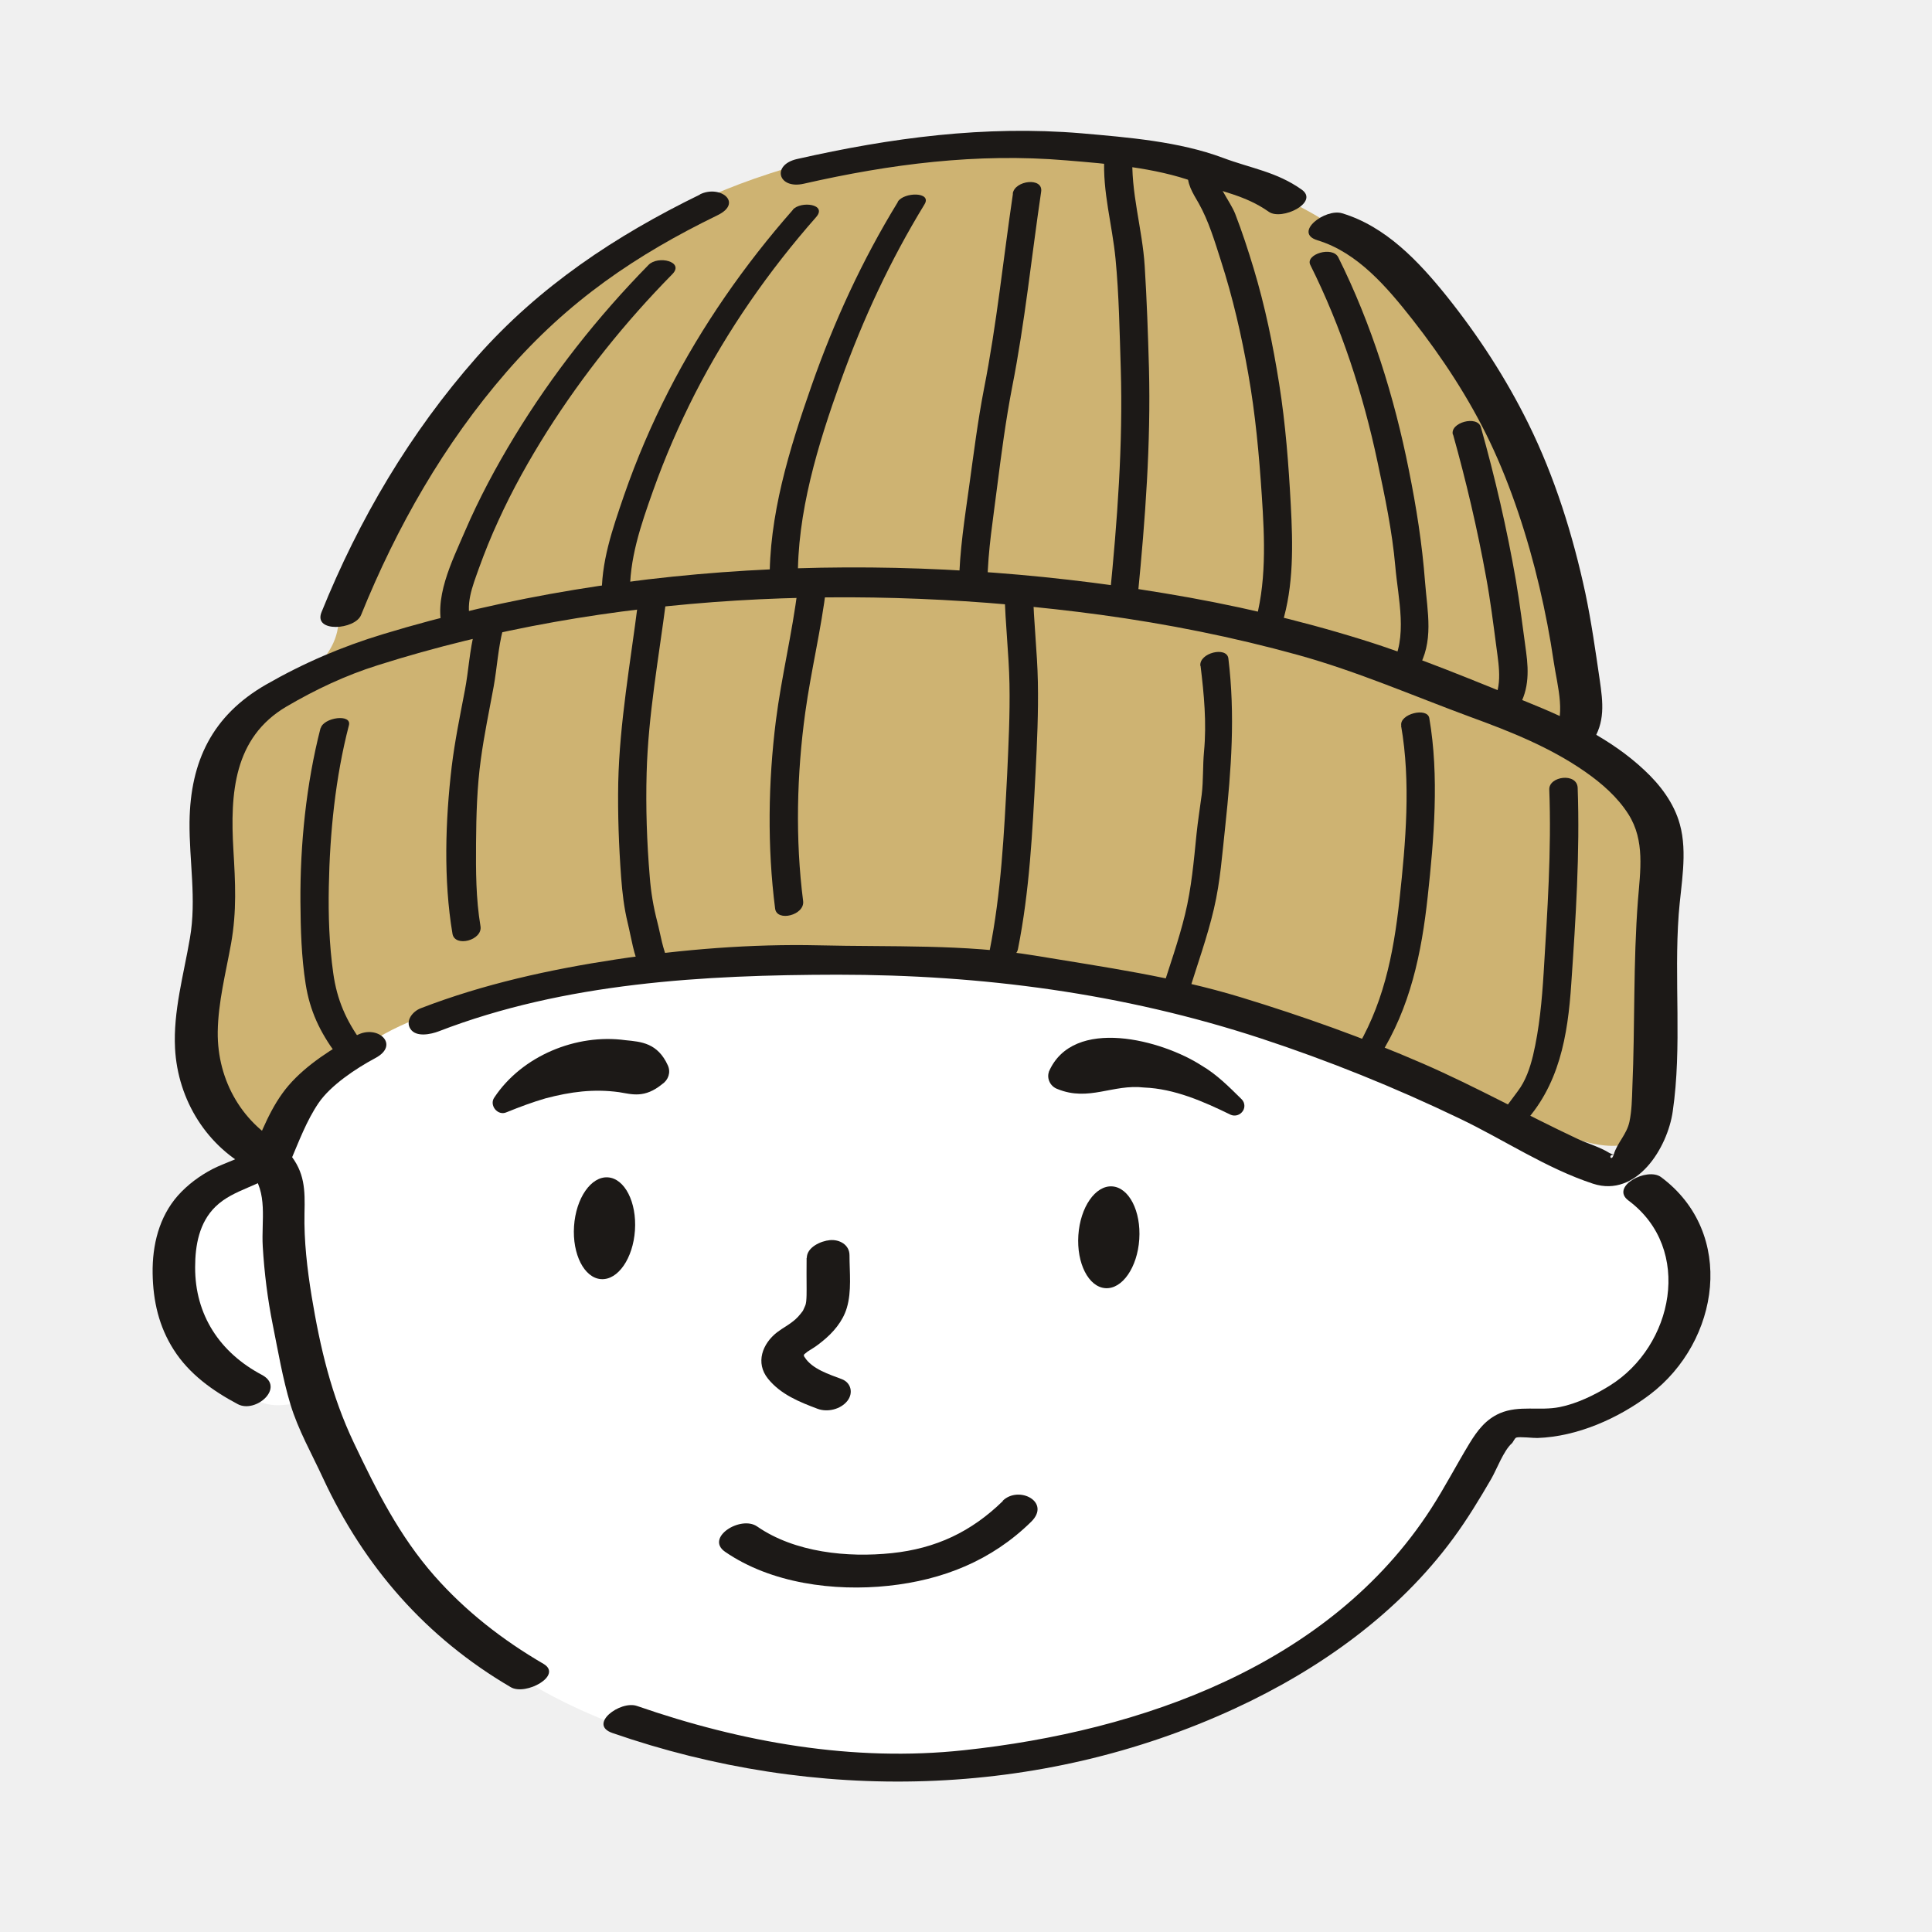
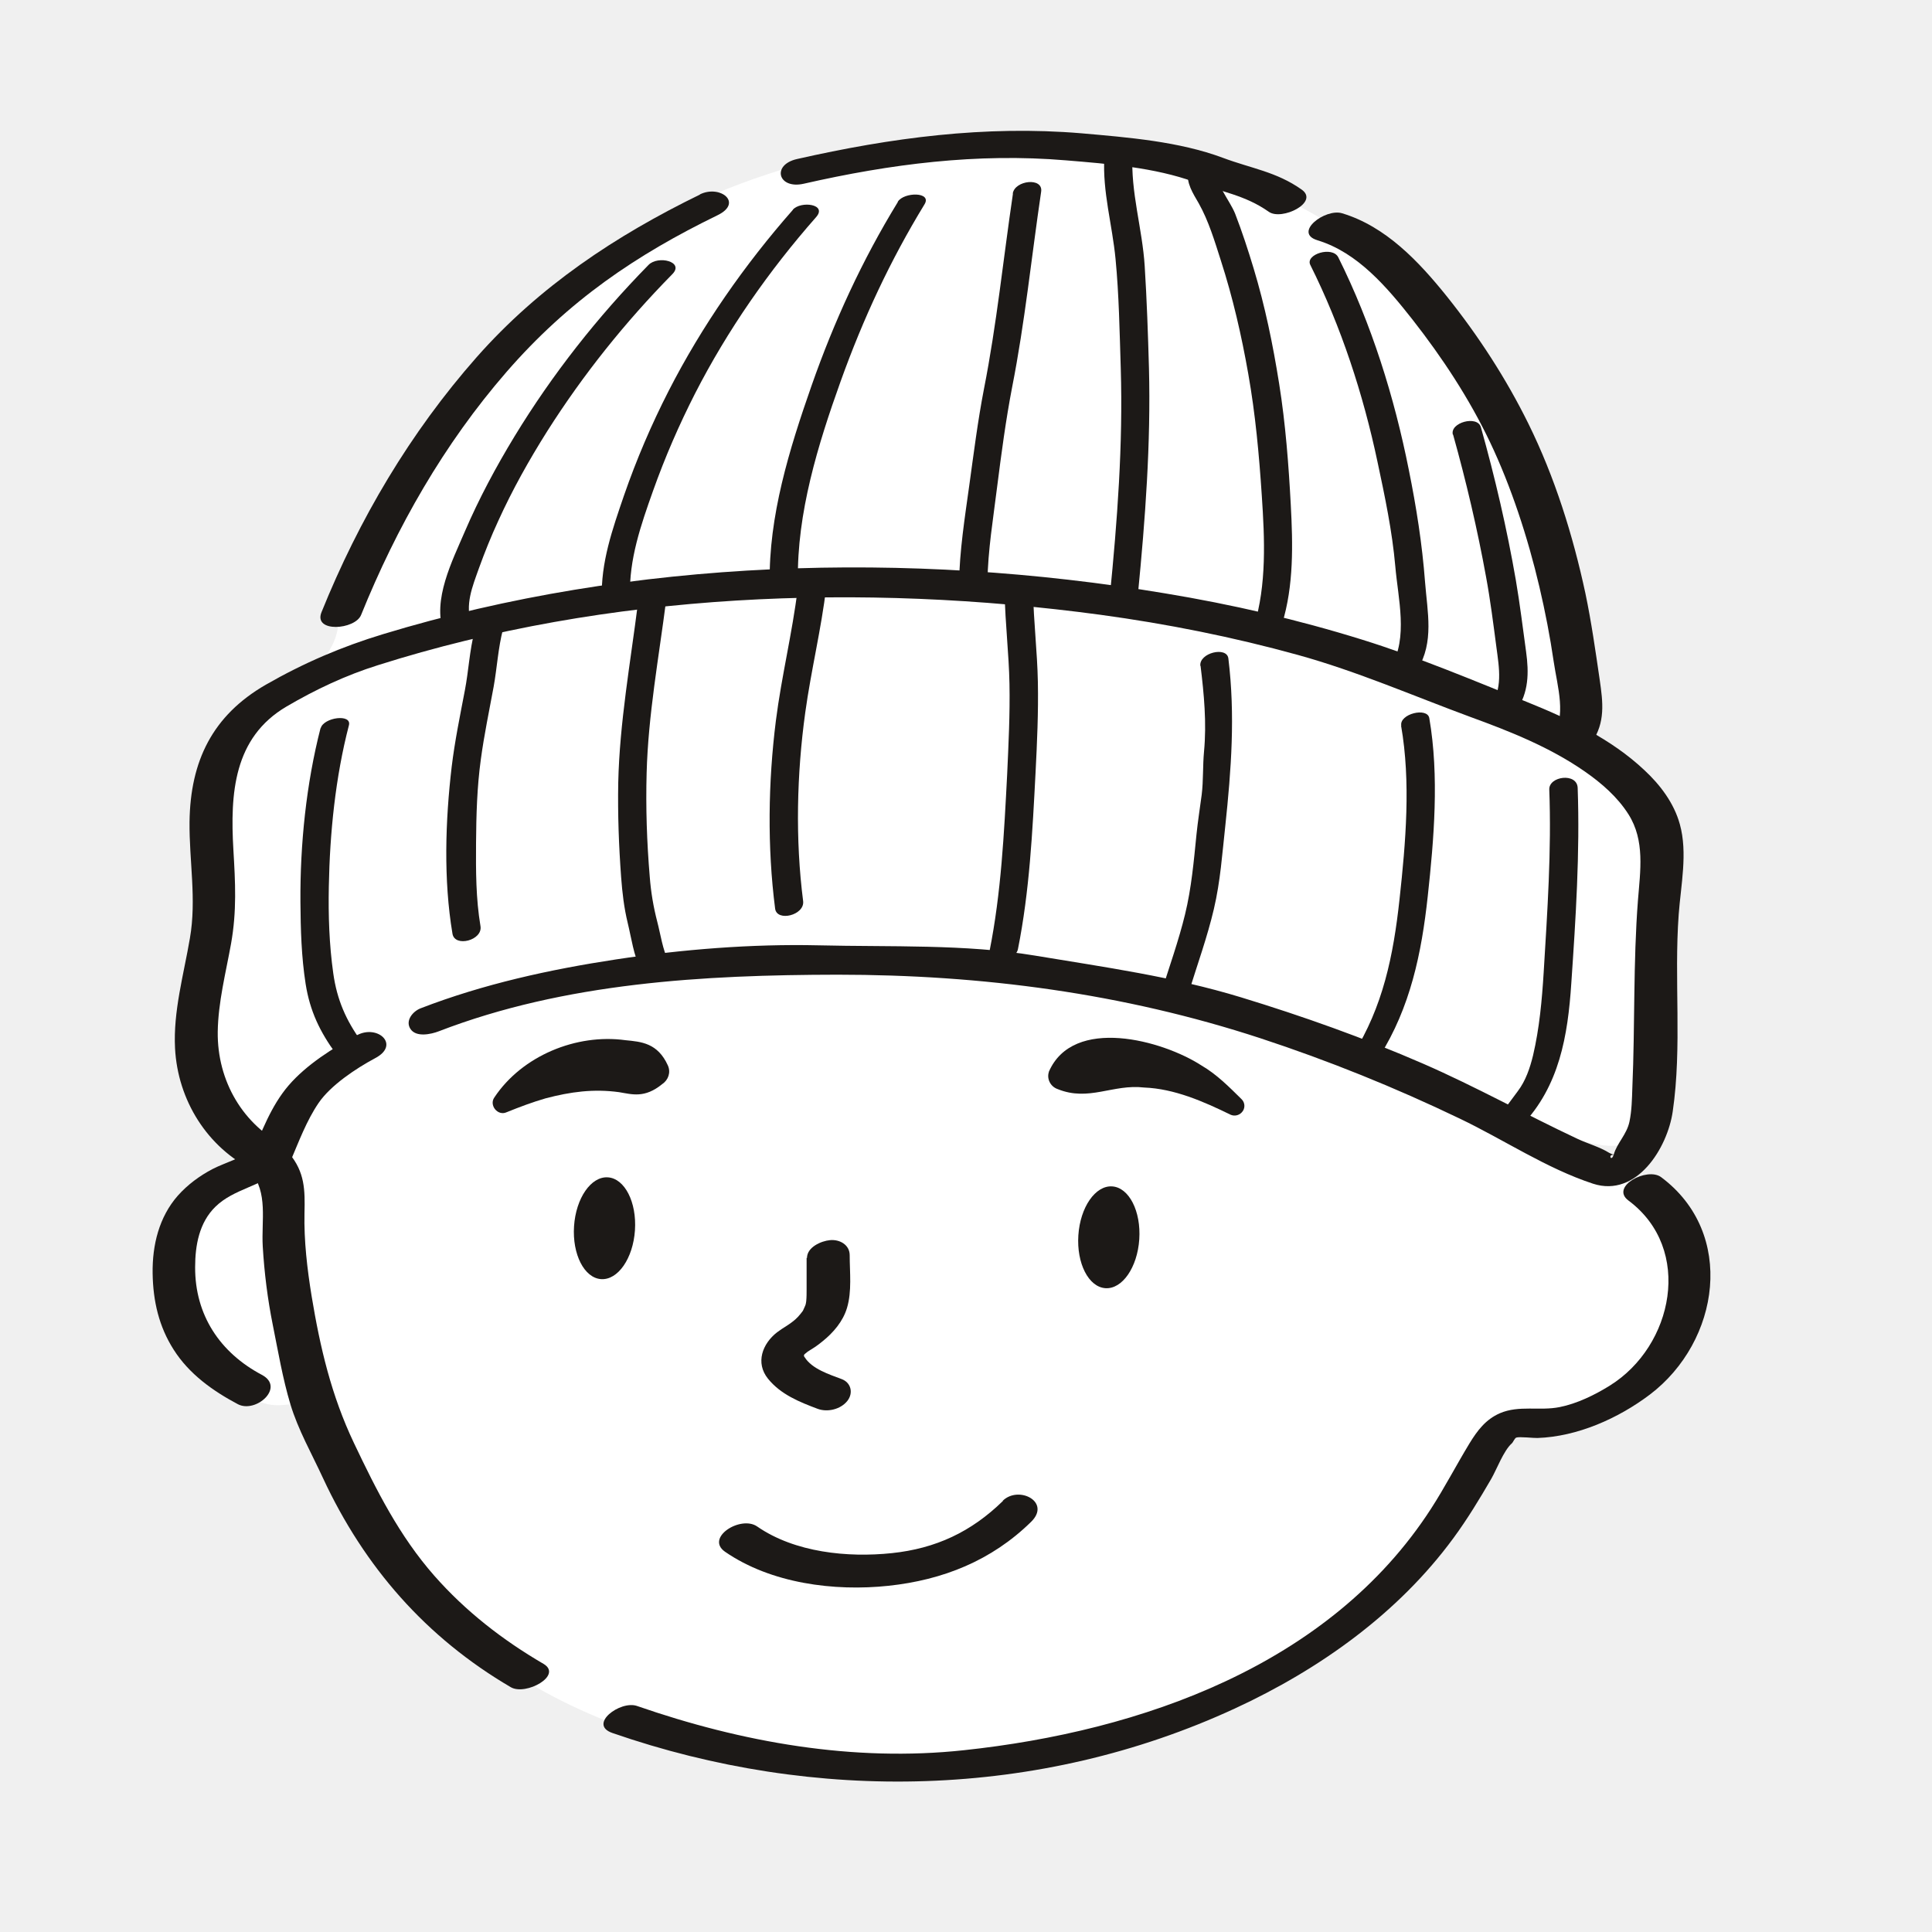
- <svg xmlns="http://www.w3.org/2000/svg" id="_レイヤー_1" data-name="レイヤー_1" version="1.1" viewBox="0 0 100 100">
+ <svg xmlns="http://www.w3.org/2000/svg" id="_レイヤー_1" version="1.1" viewBox="0 0 100 100">
  <defs>
    <style>
      .st0 {
-         fill: #ceb372;
+         fill: #1c1917;
      }

      .st1 {
-         fill: #1c1917;
-       }
- 
-       .st2 {
        fill: #fff;
      }
    </style>
  </defs>
-   <path class="st2" d="M85.57,62.12c.5.36,1.19.92,1.69,1.84.72,1.32.66,2.65.61,3.29-.24,3.39-2.43,5.41-5.74,6.64-.9.33-1.88.43-2.84.35-.88-.07-1.26.3-1.65.95-.65,1.07-1.24,2.17-1.9,3.24-2.16,3.48-5.15,6.22-8.81,8.38-3.85,2.28-8.09,3.73-12.58,4.6-1.61.31-3.24.4-4.87.6-1.99.24-3.96.08-5.92-.05-2-.13-3.98-.46-5.92-.94-2.1-.52-4.16-1.12-6.16-1.91-5.31-2.1-9.4-5.36-12.09-10.05-1.34-2.33-1.95-3.52-2.22-4.53-.15-.59-.28-1.26-.85-1.65-.67-.45-1.32-.1-2.11-.15-1.94-.13-3.49-2.56-4.06-4.23-.26-.76-1.06-3.11.31-5.27,1.29-2.04,3.57-2.42,3.95-2.48.56-1.52-.43-3.27,1.34-5.19,6.57-7.15,23.67-6.89,33.16-6.27,14.43.94,15.52,3.04,26.51,6.83,0,0,5.11,2.4,10.15,6.01Z" />
-   <path class="st0" d="M60.6,8.64c-2.06-.6-4.95-1.24-8.44-1.37-8.13-.31-14.2,2.31-15.98,3.14-6.34,2.94-14.03,11.13-18.42,20.01-.53,1.07.37,2.27-1.36,4.07-1.63,1.69-2.26.31-3.77,1.8-1.76,1.74-1.02,4.15-1.37,9.34-.29,4.22-1.5,4.87-1.22,7.83.16,1.76.82,5.21,2.25,5.43,1.48.23,2.77-.77,4.98-3.31,2.88-3.3,8.3-4.2,15.83-5.4,9.06-1.43,18.22-1.13,30.43,2.01,12.94,3.33,18.66,8.71,21.39,6.67.76-.57.82-2.9.92-7.53.14-6.71.95-8.02-.13-9.49-1.38-1.88-3.56-1.88-4.06-3.93-.31-1.24.58-2.26.46-2.86-1.64-8.29-6.7-17.18-7.35-17.94-2.01-2.36-4.69-5.44-9.33-7.25-1.91-.75-3.61-1.06-4.82-1.21Z" />
-   <path class="st1" d="M28.13,86.12c-2.11-1.23-4.03-2.72-5.65-4.56-1.81-2.06-2.99-4.41-4.16-6.87s-1.75-4.94-2.19-7.6c-.23-1.41-.4-2.87-.37-4.29.03-1.22.02-2.12-.79-3.1-.59-.72-2.67.12-2,.93.92,1.11.55,2.54.63,3.89s.25,2.72.52,4.06.51,2.77.91,4.1,1.11,2.57,1.69,3.83c2.14,4.6,5.33,8.25,9.72,10.82.77.45,2.71-.61,1.69-1.21h0Z" />
-   <path class="st1" d="M84.29,62.14c3.37,2.51,2.32,7.54-.97,9.58-.77.48-1.69.93-2.59,1.11-1.04.21-2.1-.11-3.1.32-.73.32-1.16.89-1.57,1.56-.68,1.12-1.28,2.28-1.99,3.38-5.24,8.11-15.01,11.52-24.17,12.5-5.74.62-11.51-.41-16.93-2.29-.87-.3-2.55.96-1.27,1.4,10.49,3.64,22.07,3.42,32.22-1.27,4.37-2.02,8.44-4.91,11.31-8.82.72-.98,1.35-2.02,1.96-3.07.28-.49.64-1.46,1.06-1.83.07-.06.14-.26.23-.3.15-.06.93.03,1.1.02,2.06-.07,4.18-1.01,5.82-2.25,3.62-2.75,4.47-8.35.58-11.25-.72-.54-2.66.49-1.69,1.21h0Z" />
-   <path class="st1" d="M18.49,53.57c-1.24.66-2.63,1.54-3.55,2.61s-1.41,2.43-1.95,3.7l1.88-.5c-2.3-1.13-3.63-3.43-3.6-5.97.02-1.53.42-3.07.69-4.57.3-1.69.22-3.16.12-4.86-.17-2.91.01-5.8,2.75-7.41,1.5-.88,3.07-1.62,4.73-2.14,11.91-3.78,25.06-4.27,37.39-2.61,3.45.47,6.87,1.15,10.23,2.08,3.07.85,5.95,2.11,8.93,3.21,2.06.75,4.12,1.57,5.93,2.83.86.6,1.68,1.31,2.25,2.21.86,1.36.61,2.92.49,4.45-.25,3.22-.15,6.47-.29,9.7-.02.59-.03,1.19-.15,1.76-.14.66-.64,1.1-.81,1.69-.15.51-.39-.21.21.11-.14-.08-.31-.11-.45-.19-.48-.3-1.09-.47-1.61-.71-2.69-1.26-5.28-2.71-8.01-3.9-3.08-1.34-6.23-2.46-9.44-3.44-3.51-1.07-7.06-1.56-10.67-2.16s-7.47-.44-11.19-.53c-3.46-.08-7.07.21-10.49.73s-6.85,1.27-10.11,2.53c-.41.16-.8.64-.53,1.06.29.46,1.08.28,1.47.13,6.53-2.52,13.73-2.92,20.64-2.93,7.47,0,14.78.96,21.89,3.29,3.53,1.16,6.97,2.55,10.32,4.16,2.28,1.09,4.49,2.58,6.9,3.37,2.26.73,3.85-1.86,4.12-3.74.49-3.36.06-6.83.31-10.21.11-1.5.47-3.17.06-4.65-.3-1.1-1.02-2.05-1.84-2.81-1.71-1.61-3.9-2.65-6.06-3.52-2.81-1.13-5.65-2.33-8.54-3.23-3.34-1.04-6.76-1.83-10.22-2.4-13.23-2.21-27.56-1.81-40.45,2.11-2.15.65-4.13,1.5-6.08,2.62-2.76,1.59-3.91,3.95-3.95,7.1-.02,2.02.37,4.01.02,6.02-.32,1.88-.87,3.79-.77,5.7.14,2.68,1.66,5.14,4.1,6.33.57.28,1.59.16,1.88-.5.43-1.01.83-2.09,1.45-3s1.92-1.78,2.93-2.32c1.31-.69.13-1.76-.94-1.19h0Z" />
-   <path class="st1" d="M16.59,37.69c-.74,2.88-1.06,6.02-1.04,8.99.01,1.42.05,2.85.27,4.25s.74,2.48,1.56,3.6c.33.46,1.73-.06,1.34-.6-.81-1.11-1.28-2.19-1.47-3.55-.21-1.48-.26-3-.23-4.49.05-2.77.34-5.66,1.04-8.35.16-.61-1.31-.41-1.46.15h0Z" />
-   <path class="st1" d="M36.23,10.07c-4.37,2.13-8.32,4.75-11.56,8.42-3.44,3.9-6.09,8.39-8.03,13.2-.43,1.07,1.74.91,2.05.14,1.84-4.55,4.29-8.85,7.52-12.57s6.74-6.08,10.93-8.12c1.34-.65.13-1.59-.91-1.08h0Z" />
-   <path class="st1" d="M67.37,9.81c-1.3-.92-2.6-1.09-4.07-1.64-2.27-.85-4.93-1.06-7.32-1.27-5-.42-9.86.23-14.72,1.33-1.34.3-.99,1.58.34,1.28,4.48-1.02,8.97-1.6,13.58-1.21,2.18.18,4.59.37,6.65,1.12,1.39.51,2.62.68,3.84,1.54.67.48,2.64-.49,1.7-1.15h0Z" />
-   <path class="st1" d="M73.37,34.65c.87-1.42.51-2.97.39-4.53-.15-1.97-.45-3.87-.84-5.8-.75-3.77-1.93-7.55-3.65-11-.3-.6-1.72-.16-1.45.39,1.6,3.2,2.74,6.7,3.48,10.2.38,1.78.76,3.58.92,5.4.14,1.66.68,3.71-.23,5.21-.41.66,1.06.65,1.38.14h0Z" />
-   <path class="st1" d="M61.49,8.85c-.09.64.25,1.14.56,1.68.51.91.82,1.95,1.14,2.95.62,1.92,1.07,3.88,1.42,5.87.37,2.09.56,4.18.7,6.3.15,2.24.26,4.62-.41,6.79-.18.59,1.29.41,1.46-.15.61-1.98.56-4.12.45-6.17s-.27-4.18-.6-6.25-.73-4.01-1.32-5.97c-.29-.96-.6-1.91-.96-2.84-.28-.7-1.09-1.61-.98-2.36.09-.65-1.38-.42-1.46.15h0Z" />
-   <path class="st1" d="M57.16,8.14c-.1,1.79.41,3.49.58,5.26.18,1.87.21,3.78.27,5.66.12,3.97-.18,7.9-.57,11.84-.06.64,1.4.39,1.46-.16.38-3.89.67-7.77.57-11.69-.05-1.76-.11-3.52-.22-5.27-.12-1.94-.74-3.85-.63-5.8.04-.65-1.43-.38-1.46.16h0Z" />
-   <path class="st1" d="M52.43,10.02c-.5,3.37-.84,6.76-1.5,10.11-.32,1.65-.53,3.33-.76,4.99s-.51,3.42-.53,5.11c0,.78,1.46.59,1.47-.1.02-1.63.3-3.3.5-4.92.22-1.73.45-3.47.78-5.18.66-3.35,1-6.74,1.5-10.11.11-.76-1.37-.59-1.47.1h0Z" />
-   <path class="st1" d="M46.47,10.46c-1.84,3-3.3,6.18-4.46,9.49s-2.23,6.78-2.17,10.24c.01.73,1.47.48,1.46-.13-.06-3.49,1.04-7.06,2.21-10.32s2.57-6.26,4.34-9.16c.41-.66-1.06-.65-1.38-.14h0Z" />
-   <path class="st1" d="M41.04,10.86c-2.5,2.84-4.71,6.01-6.43,9.37-.89,1.74-1.67,3.56-2.31,5.41-.6,1.75-1.21,3.48-1.15,5.34.02.73,1.48.48,1.46-.13-.06-1.88.56-3.67,1.19-5.44s1.35-3.42,2.18-5.05c1.68-3.28,3.82-6.35,6.26-9.12.6-.68-.79-.85-1.2-.39h0Z" />
-   <path class="st1" d="M33.57,13.71c-2.64,2.69-4.98,5.66-6.94,8.88-.96,1.58-1.84,3.22-2.57,4.92-.65,1.52-1.69,3.54-1.1,5.2.25.7,1.69.3,1.45-.39-.36-1.01.04-1.95.38-2.91.3-.83.63-1.65,1-2.45.73-1.61,1.6-3.16,2.54-4.65,1.86-2.93,4.03-5.64,6.47-8.12.64-.65-.74-.98-1.23-.48h0Z" />
-   <path class="st1" d="M72.52,37.56c.51,2.92.24,6.04-.08,8.98s-.86,5.57-2.41,8.04c-.39.62,1.07.56,1.37.1,1.6-2.54,2.18-5.34,2.5-8.29s.6-6.21.08-9.22c-.1-.58-1.56-.22-1.45.39h0Z" />
-   <path class="st1" d="M62.14,34.46c.18,1.48.32,2.95.18,4.44-.07.74-.03,1.49-.12,2.23-.09.69-.2,1.37-.27,2.06-.14,1.39-.26,2.77-.59,4.13s-.83,2.76-1.26,4.13c-.2.65,1.28.48,1.46-.12.44-1.42.95-2.83,1.29-4.28s.43-2.85.59-4.29c.31-2.93.52-5.74.16-8.68-.08-.64-1.53-.29-1.45.39h0Z" />
-   <path class="st1" d="M52,30.71c.03,1.57.22,3.12.25,4.69s-.05,3.13-.12,4.69c-.16,3.06-.31,6.12-.91,9.13-.15.74,1.34.58,1.47-.1.6-3.01.75-6.07.91-9.13.08-1.56.15-3.13.12-4.69s-.22-3.12-.25-4.69c-.01-.78-1.48-.59-1.47.1h0Z" />
-   <path class="st1" d="M80.19,40.86c.12,3.17-.1,6.32-.29,9.48-.09,1.44-.22,2.88-.55,4.29-.16.65-.38,1.31-.79,1.85-.32.42-.65.91-1.01,1.29-.25.26-.09.62.2.75.35.16.78-.02,1.02-.27,1.94-2.03,2.38-4.63,2.56-7.35.23-3.37.45-6.75.33-10.12-.03-.8-1.5-.61-1.47.09h0Z" />
-   <path class="st1" d="M41.29,30.47c-.28,2.29-.84,4.54-1.13,6.83-.4,3.18-.45,6.54-.04,9.73.09.7,1.54.34,1.45-.39-.41-3.19-.33-6.58.11-9.76.3-2.18.83-4.32,1.09-6.51.09-.77-1.39-.59-1.47.1h0Z" />
-   <path class="st1" d="M33.02,31.22c-.39,3.08-.95,6.18-1.02,9.29-.03,1.64.03,3.27.15,4.9.06.8.15,1.58.34,2.36s.31,1.69.66,2.37c.29.56,1.7.11,1.45-.39-.3-.59-.41-1.39-.58-2.04-.2-.77-.33-1.54-.39-2.34-.15-1.78-.21-3.58-.16-5.37.08-2.99.63-5.97,1.01-8.93.08-.65-1.39-.42-1.46.15h0Z" />
-   <path class="st1" d="M82.39,38.43c.71-1.04.58-2.07.41-3.25-.22-1.5-.43-2.99-.74-4.47-.65-3.02-1.58-6-2.95-8.78-1.16-2.35-2.59-4.55-4.23-6.6-1.44-1.79-3.15-3.61-5.41-4.29-.88-.27-2.56,1.01-1.27,1.4,2.08.63,3.61,2.45,4.91,4.1,1.55,1.98,2.94,4.09,4.02,6.36s1.95,4.92,2.55,7.48c.3,1.28.55,2.57.74,3.87s.69,2.83-.09,3.97c-.31.46.27.8.65.85.55.08,1.12-.21,1.42-.65h0Z" />
-   <path class="st1" d="M75.21,22.49c.68,2.43,1.26,4.9,1.71,7.38.22,1.19.37,2.39.53,3.6.15,1.14.35,2.18-.35,3.18-.21.3.18.54.43.57.37.05.74-.13.95-.43.65-.94.66-1.97.51-3.06-.17-1.23-.32-2.47-.53-3.7-.46-2.66-1.08-5.32-1.81-7.92-.18-.63-1.62-.24-1.45.39h0Z" />
-   <path class="st1" d="M13.09,59.43c-.61.56-1.37.71-2.09,1.08-.67.35-1.29.81-1.79,1.37-.98,1.11-1.33,2.57-1.31,4.02s.33,2.77,1.09,3.96c.8,1.26,2.02,2.13,3.32,2.82.93.49,2.47-.87,1.24-1.52-2.17-1.15-3.46-3.1-3.45-5.57,0-1.13.21-2.31,1.05-3.13.96-.94,2.39-1.05,3.39-1.96,1.09-.99-.62-1.82-1.46-1.06h0Z" />
-   <path class="st1" d="M51.91,77.69c-1.64,1.6-3.47,2.46-5.75,2.7s-5.02-.03-6.97-1.38c-.85-.59-2.71.58-1.66,1.31,2.38,1.64,5.65,2.06,8.46,1.76s5.33-1.3,7.38-3.31c1.05-1.03-.64-1.9-1.47-1.09h0Z" />
-   <path class="st1" d="M24.57,32.64c-.27,1.03-.31,2.06-.51,3.1-.25,1.31-.52,2.62-.68,3.94-.33,2.8-.43,5.86.04,8.65.12.72,1.57.34,1.45-.39-.24-1.43-.24-2.86-.23-4.3s.05-2.91.25-4.35c.17-1.26.43-2.49.66-3.74.18-1,.23-2.01.49-3,.19-.73-1.3-.59-1.47.09h0Z" />
-   <path class="st1" d="M41.75,65.11c0,.54-.01,1.08,0,1.62,0,.21,0,.41-.02.62-.03.19-.02.16-.11.36-.03.07-.06.14-.1.2.09-.14-.06.07-.08.09-.06.07-.12.14-.18.21.12-.13-.06.05-.09.08-.4.34-.58.39-.95.67-.76.59-1.13,1.58-.47,2.4s1.64,1.21,2.57,1.56c.51.19,1.19.03,1.54-.41.32-.41.19-.95-.3-1.13-.63-.24-1.53-.52-1.91-1.13-.05-.08,0,.04-.04-.09-.05-.14-.03,0-.01,0-.02.06-.02.04.02-.05l-.04.05c.07-.08.08-.1.04-.06-.03.03-.02.02.03-.02.03-.03.21-.16.1-.09.13-.09.28-.17.41-.26s.27-.19.4-.3c.56-.45,1.06-1.03,1.27-1.73.26-.87.14-1.84.14-2.73,0-.54-.52-.83-1.02-.78-.45.04-1.19.36-1.19.92h0Z" />
-   <ellipse class="st1" cx="31.29" cy="63.58" rx="2.64" ry="1.58" transform="translate(-34.23 90.57) rotate(-86.19)" />
-   <ellipse class="st1" cx="57.39" cy="64.03" rx="2.64" ry="1.58" transform="translate(-10.31 117.05) rotate(-86.19)" />
-   <path class="st1" d="M34.28,56.11c-.92.75-1.56.53-2.24.42-1.32-.18-2.51-.02-3.8.32-.66.19-1.33.44-2.02.72-.46.21-.92-.37-.63-.77,1.43-2.15,4.24-3.31,6.78-2.96.82.08,1.67.14,2.2,1.31.16.36.02.75-.29.96h0Z" />
-   <path class="st1" d="M54.29,55.47c1.26-2.89,5.88-1.63,7.9-.32.79.46,1.43,1.11,2.07,1.74.2.19.2.51,0,.7-.15.15-.37.19-.56.11-1.41-.69-2.92-1.35-4.48-1.41-1.62-.19-2.86.74-4.48.08-.37-.13-.57-.53-.45-.89h0Z" />
+   <path class="st1" d="M85.57,62.12c.5.36,1.19.92,1.69,1.84.72,1.32.66,2.65.61,3.29-.24,3.39-2.43,5.41-5.74,6.64-.9.33-1.88.43-2.84.35-.88-.07-1.26.3-1.65.95-.65,1.07-1.24,2.17-1.9,3.24-2.16,3.48-5.15,6.22-8.81,8.38-3.85,2.28-8.09,3.73-12.58,4.6-1.61.31-3.24.4-4.87.6-1.99.24-3.96.08-5.92-.05-2-.13-3.98-.46-5.92-.94-2.1-.52-4.16-1.12-6.16-1.91-5.31-2.1-9.4-5.36-12.09-10.05-1.34-2.33-1.95-3.52-2.22-4.53-.15-.59-.28-1.26-.85-1.65-.67-.45-1.32-.1-2.11-.15-1.94-.13-3.49-2.56-4.06-4.23-.26-.76-1.06-3.11.31-5.27,1.29-2.04,3.57-2.42,3.95-2.48.56-1.52-.43-3.27,1.34-5.19,6.57-7.15,23.67-6.89,33.16-6.27,14.43.94,15.52,3.04,26.51,6.83,0,0,5.11,2.4,10.15,6.01h0Z" />
+   <path class="st1" d="M60.6,8.64c-2.06-.6-4.95-1.24-8.44-1.37-8.13-.31-14.2,2.31-15.98,3.14-6.34,2.94-14.03,11.13-18.42,20.01-.53,1.07.37,2.27-1.36,4.07-1.63,1.69-2.26.31-3.77,1.8-1.76,1.74-1.02,4.15-1.37,9.34-.29,4.22-1.5,4.87-1.22,7.83.16,1.76.82,5.21,2.25,5.43,1.48.23,2.77-.77,4.98-3.31,2.88-3.3,8.3-4.2,15.83-5.4,9.06-1.43,18.22-1.13,30.43,2.01,12.94,3.33,18.66,8.71,21.39,6.67.76-.57.82-2.9.92-7.53.14-6.71.95-8.02-.13-9.49-1.38-1.88-3.56-1.88-4.06-3.93-.31-1.24.58-2.26.46-2.86-1.64-8.29-6.7-17.18-7.35-17.94-2.01-2.36-4.69-5.44-9.33-7.25-1.91-.75-3.61-1.06-4.82-1.21h-.01Z" />
+   <path class="st0" d="M28.13,86.12c-2.11-1.23-4.03-2.72-5.65-4.56-1.81-2.06-2.99-4.41-4.16-6.87s-1.75-4.94-2.19-7.6c-.23-1.41-.4-2.87-.37-4.29.03-1.22.02-2.12-.79-3.1-.59-.72-2.67.12-2,.93.92,1.11.55,2.54.63,3.89s.25,2.72.52,4.06.51,2.77.91,4.1,1.11,2.57,1.69,3.83c2.14,4.6,5.33,8.25,9.72,10.82.77.45,2.71-.61,1.69-1.21h0Z" />
+   <path class="st0" d="M84.29,62.14c3.37,2.51,2.32,7.54-.97,9.58-.77.48-1.69.93-2.59,1.11-1.04.21-2.1-.11-3.1.32-.73.32-1.16.89-1.57,1.56-.68,1.12-1.28,2.28-1.99,3.38-5.24,8.11-15.01,11.52-24.17,12.5-5.74.62-11.51-.41-16.93-2.29-.87-.3-2.55.96-1.27,1.4,10.49,3.64,22.07,3.42,32.22-1.27,4.37-2.02,8.44-4.91,11.31-8.82.72-.98,1.35-2.02,1.96-3.07.28-.49.64-1.46,1.06-1.83.07-.06.14-.26.23-.3.15-.06.93.03,1.1.02,2.06-.07,4.18-1.01,5.82-2.25,3.62-2.75,4.47-8.35.58-11.25-.72-.54-2.66.49-1.69,1.21h0Z" />
+   <path class="st0" d="M18.49,53.57c-1.24.66-2.63,1.54-3.55,2.61s-1.41,2.43-1.95,3.7l1.88-.5c-2.3-1.13-3.63-3.43-3.6-5.97.02-1.53.42-3.07.69-4.57.3-1.69.22-3.16.12-4.86-.17-2.91.01-5.8,2.75-7.41,1.5-.88,3.07-1.62,4.73-2.14,11.91-3.78,25.06-4.27,37.39-2.61,3.45.47,6.87,1.15,10.23,2.08,3.07.85,5.95,2.11,8.93,3.21,2.06.75,4.12,1.57,5.93,2.83.86.6,1.68,1.31,2.25,2.21.86,1.36.61,2.92.49,4.45-.25,3.22-.15,6.47-.29,9.7-.02.59-.03,1.19-.15,1.76-.14.66-.64,1.1-.81,1.69-.15.51-.39-.21.21.11-.14-.08-.31-.11-.45-.19-.48-.3-1.09-.47-1.61-.71-2.69-1.26-5.28-2.71-8.01-3.9-3.08-1.34-6.23-2.46-9.44-3.44-3.51-1.07-7.06-1.56-10.67-2.16s-7.47-.44-11.19-.53c-3.46-.08-7.07.21-10.49.73s-6.85,1.27-10.11,2.53c-.41.16-.8.64-.53,1.06.29.46,1.08.28,1.47.13,6.53-2.52,13.73-2.92,20.64-2.93,7.47,0,14.78.96,21.89,3.29,3.53,1.16,6.97,2.55,10.32,4.16,2.28,1.09,4.49,2.58,6.9,3.37,2.26.73,3.85-1.86,4.12-3.74.49-3.36.06-6.83.31-10.21.11-1.5.47-3.17.06-4.65-.3-1.1-1.02-2.05-1.84-2.81-1.71-1.61-3.9-2.65-6.06-3.52-2.81-1.13-5.65-2.33-8.54-3.23-3.34-1.04-6.76-1.83-10.22-2.4-13.23-2.21-27.56-1.81-40.45,2.11-2.15.65-4.13,1.5-6.08,2.62-2.76,1.59-3.91,3.95-3.95,7.1-.02,2.02.37,4.01.02,6.02-.32,1.88-.87,3.79-.77,5.7.14,2.68,1.66,5.14,4.1,6.33.57.28,1.59.16,1.88-.5.43-1.01.83-2.09,1.45-3,.62-.91,1.92-1.78,2.93-2.32,1.31-.69.13-1.76-.94-1.19h.01Z" />
+   <path class="st0" d="M16.59,37.69c-.74,2.88-1.06,6.02-1.04,8.99.01,1.42.05,2.85.27,4.25s.74,2.48,1.56,3.6c.33.46,1.73-.06,1.34-.6-.81-1.11-1.28-2.19-1.47-3.55-.21-1.48-.26-3-.23-4.49.05-2.77.34-5.66,1.04-8.35.16-.61-1.31-.41-1.46.15h-.01Z" />
+   <path class="st0" d="M36.23,10.07c-4.37,2.13-8.32,4.75-11.56,8.42-3.44,3.9-6.09,8.39-8.03,13.2-.43,1.07,1.74.91,2.05.14,1.84-4.55,4.29-8.85,7.52-12.57s6.74-6.08,10.93-8.12c1.34-.65.13-1.59-.91-1.08h0Z" />
+   <path class="st0" d="M67.37,9.81c-1.3-.92-2.6-1.09-4.07-1.64-2.27-.85-4.93-1.06-7.32-1.27-5-.42-9.86.23-14.72,1.33-1.34.3-.99,1.58.34,1.28,4.48-1.02,8.97-1.6,13.58-1.21,2.18.18,4.59.37,6.65,1.12,1.39.51,2.62.68,3.84,1.54.67.48,2.64-.49,1.7-1.15h0Z" />
+   <path class="st0" d="M73.37,34.65c.87-1.42.51-2.97.39-4.53-.15-1.97-.45-3.87-.84-5.8-.75-3.77-1.93-7.55-3.65-11-.3-.6-1.72-.16-1.45.39,1.6,3.2,2.74,6.7,3.48,10.2.38,1.78.76,3.58.92,5.4.14,1.66.68,3.71-.23,5.21-.41.66,1.06.65,1.38.14h0Z" />
+   <path class="st0" d="M61.49,8.85c-.09.64.25,1.14.56,1.68.51.91.82,1.95,1.14,2.95.62,1.92,1.07,3.88,1.42,5.87.37,2.09.56,4.18.7,6.3.15,2.24.26,4.62-.41,6.79-.18.59,1.29.41,1.46-.15.61-1.98.56-4.12.45-6.17s-.27-4.18-.6-6.25-.73-4.01-1.32-5.97c-.29-.96-.6-1.91-.96-2.84-.28-.7-1.09-1.61-.98-2.36.09-.65-1.38-.42-1.46.15h0Z" />
+   <path class="st0" d="M57.16,8.14c-.1,1.79.41,3.49.58,5.26.18,1.87.21,3.78.27,5.66.12,3.97-.18,7.9-.57,11.84-.06.64,1.4.39,1.46-.16.38-3.89.67-7.77.57-11.69-.05-1.76-.11-3.52-.22-5.27-.12-1.94-.74-3.85-.63-5.8.04-.65-1.43-.38-1.46.16h0Z" />
+   <path class="st0" d="M52.43,10.02c-.5,3.37-.84,6.76-1.5,10.11-.32,1.65-.53,3.33-.76,4.99s-.51,3.42-.53,5.11c0,.78,1.46.59,1.47-.1.02-1.63.3-3.3.5-4.92.22-1.73.45-3.47.78-5.18.66-3.35,1-6.74,1.5-10.11.11-.76-1.37-.59-1.47.1h0Z" />
+   <path class="st0" d="M46.47,10.46c-1.84,3-3.3,6.18-4.46,9.49s-2.23,6.78-2.17,10.24c0,.73,1.47.48,1.46-.13-.06-3.49,1.04-7.06,2.21-10.32s2.57-6.26,4.34-9.16c.41-.66-1.06-.65-1.38-.14h0v.02Z" />
+   <path class="st0" d="M41.04,10.86c-2.5,2.84-4.71,6.01-6.43,9.37-.89,1.74-1.67,3.56-2.31,5.41-.6,1.75-1.21,3.48-1.15,5.34.02.73,1.48.48,1.46-.13-.06-1.88.56-3.67,1.19-5.44s1.35-3.42,2.18-5.05c1.68-3.28,3.82-6.35,6.26-9.12.6-.68-.79-.85-1.2-.39h0Z" />
+   <path class="st0" d="M33.57,13.71c-2.64,2.69-4.98,5.66-6.94,8.88-.96,1.58-1.84,3.22-2.57,4.92-.65,1.52-1.69,3.54-1.1,5.2.25.7,1.69.3,1.45-.39-.36-1.01.04-1.95.38-2.91.3-.83.63-1.65,1-2.45.73-1.61,1.6-3.16,2.54-4.65,1.86-2.93,4.03-5.64,6.47-8.12.64-.65-.74-.98-1.23-.48h0Z" />
+   <path class="st0" d="M72.52,37.56c.51,2.92.24,6.04-.08,8.98s-.86,5.57-2.41,8.04c-.39.62,1.07.56,1.37.1,1.6-2.54,2.18-5.34,2.5-8.29s.6-6.21.08-9.22c-.1-.58-1.56-.22-1.45.39h-.01Z" />
+   <path class="st0" d="M62.14,34.46c.18,1.48.32,2.95.18,4.44-.07.74-.03,1.49-.12,2.23-.09.69-.2,1.37-.27,2.06-.14,1.39-.26,2.77-.59,4.13s-.83,2.76-1.26,4.13c-.2.65,1.28.48,1.46-.12.44-1.42.95-2.83,1.29-4.28s.43-2.85.59-4.29c.31-2.93.52-5.74.16-8.68-.08-.64-1.53-.29-1.45.39h0Z" />
+   <path class="st0" d="M52,30.71c.03,1.57.22,3.12.25,4.69s-.05,3.13-.12,4.69c-.16,3.06-.31,6.12-.91,9.13-.15.74,1.34.58,1.47-.1.6-3.01.75-6.07.91-9.13.08-1.56.15-3.13.12-4.69s-.22-3.12-.25-4.69c0-.78-1.48-.59-1.47.1h0Z" />
+   <path class="st0" d="M80.19,40.86c.12,3.17-.1,6.32-.29,9.48-.09,1.44-.22,2.88-.55,4.29-.16.65-.38,1.31-.79,1.85-.32.42-.65.91-1.01,1.29-.25.26-.09.62.2.75.35.16.78-.02,1.02-.27,1.94-2.03,2.38-4.63,2.56-7.35.23-3.37.45-6.75.33-10.12-.03-.8-1.5-.61-1.47.09h0Z" />
+   <path class="st0" d="M41.29,30.47c-.28,2.29-.84,4.54-1.13,6.83-.4,3.18-.45,6.54-.04,9.73.09.7,1.54.34,1.45-.39-.41-3.19-.33-6.58.11-9.76.3-2.18.83-4.32,1.09-6.51.09-.77-1.39-.59-1.47.1h0Z" />
+   <path class="st0" d="M33.02,31.22c-.39,3.08-.95,6.18-1.02,9.29-.03,1.64.03,3.27.15,4.9.06.8.15,1.58.34,2.36s.31,1.69.66,2.37c.29.56,1.7.11,1.45-.39-.3-.59-.41-1.39-.58-2.04-.2-.77-.33-1.54-.39-2.34-.15-1.78-.21-3.58-.16-5.37.08-2.99.63-5.97,1.01-8.93.08-.65-1.39-.42-1.46.15h0Z" />
+   <path class="st0" d="M82.39,38.43c.71-1.04.58-2.07.41-3.25-.22-1.5-.43-2.99-.74-4.47-.65-3.02-1.58-6-2.95-8.78-1.16-2.35-2.59-4.55-4.23-6.6-1.44-1.79-3.15-3.61-5.41-4.29-.88-.27-2.56,1.01-1.27,1.4,2.08.63,3.61,2.45,4.91,4.1,1.55,1.98,2.94,4.09,4.02,6.36s1.95,4.92,2.55,7.48c.3,1.28.55,2.57.74,3.87s.69,2.83-.09,3.97c-.31.46.27.8.65.85.55.08,1.12-.21,1.42-.65h-.01Z" />
+   <path class="st0" d="M75.21,22.49c.68,2.43,1.26,4.9,1.71,7.38.22,1.19.37,2.39.53,3.6.15,1.14.35,2.18-.35,3.18-.21.3.18.54.43.57.37.05.74-.13.95-.43.65-.94.66-1.97.51-3.06-.17-1.23-.32-2.47-.53-3.7-.46-2.66-1.08-5.32-1.81-7.92-.18-.63-1.62-.24-1.45.39h0Z" />
+   <path class="st0" d="M13.09,59.43c-.61.56-1.37.71-2.09,1.08-.67.35-1.29.81-1.79,1.37-.98,1.11-1.33,2.57-1.31,4.02s.33,2.77,1.09,3.96c.8,1.26,2.02,2.13,3.32,2.82.93.49,2.47-.87,1.24-1.52-2.17-1.15-3.46-3.1-3.45-5.57,0-1.13.21-2.31,1.05-3.13.96-.94,2.39-1.05,3.39-1.96,1.09-.99-.62-1.82-1.46-1.06h.01Z" />
+   <path class="st0" d="M51.91,77.69c-1.64,1.6-3.47,2.46-5.75,2.7s-5.02-.03-6.97-1.38c-.85-.59-2.71.58-1.66,1.31,2.38,1.64,5.65,2.06,8.46,1.76s5.33-1.3,7.38-3.31c1.05-1.03-.64-1.9-1.47-1.09h.01Z" />
+   <path class="st0" d="M24.57,32.64c-.27,1.03-.31,2.06-.51,3.1-.25,1.31-.52,2.62-.68,3.94-.33,2.8-.43,5.86.04,8.65.12.72,1.57.34,1.45-.39-.24-1.43-.24-2.86-.23-4.3s.05-2.91.25-4.35c.17-1.26.43-2.49.66-3.74.18-1,.23-2.01.49-3,.19-.73-1.3-.59-1.47.09h0Z" />
+   <path class="st0" d="M41.75,65.11c0,.54,0,1.08,0,1.62,0,.21,0,.41-.02.62-.03.19-.02.16-.11.36-.03.07-.06.14-.1.2.09-.14-.06.07-.08.09-.06.07-.12.14-.18.21.12-.13-.06.05-.09.08-.4.34-.58.39-.95.67-.76.59-1.13,1.58-.47,2.4s1.64,1.21,2.57,1.56c.51.19,1.19.03,1.54-.41.32-.41.19-.95-.3-1.13-.63-.24-1.53-.52-1.91-1.13-.05-.08,0,.04-.04-.09-.05-.14-.03,0,0,0-.02.06-.02.04.02-.05l-.04.05c.07-.08.08-.1.04-.06-.03.03-.02.02.03-.02.03-.03.21-.16.1-.09.13-.09.28-.17.41-.26s.27-.19.4-.3c.56-.45,1.06-1.03,1.27-1.73.26-.87.14-1.84.14-2.73,0-.54-.52-.83-1.02-.78-.45.04-1.19.36-1.19.92h0Z" />
+   <ellipse class="st0" cx="31.29" cy="63.57" rx="2.64" ry="1.58" transform="translate(-34.22 90.57) rotate(-86.19)" />
+   <ellipse class="st0" cx="57.39" cy="64.04" rx="2.64" ry="1.58" transform="translate(-10.32 117.05) rotate(-86.19)" />
+   <path class="st0" d="M34.28,56.11c-.92.75-1.56.53-2.24.42-1.32-.18-2.51-.02-3.8.32-.66.19-1.33.44-2.02.72-.46.21-.92-.37-.63-.77,1.43-2.15,4.24-3.31,6.78-2.96.82.08,1.67.14,2.2,1.31.16.36.02.75-.29.96h0Z" />
+   <path class="st0" d="M54.29,55.47c1.26-2.89,5.88-1.63,7.9-.32.79.46,1.43,1.11,2.07,1.74.2.19.2.51,0,.7-.15.15-.37.19-.56.11-1.41-.69-2.92-1.35-4.48-1.41-1.62-.19-2.86.74-4.48.08-.37-.13-.57-.53-.45-.89h0Z" />
</svg>
